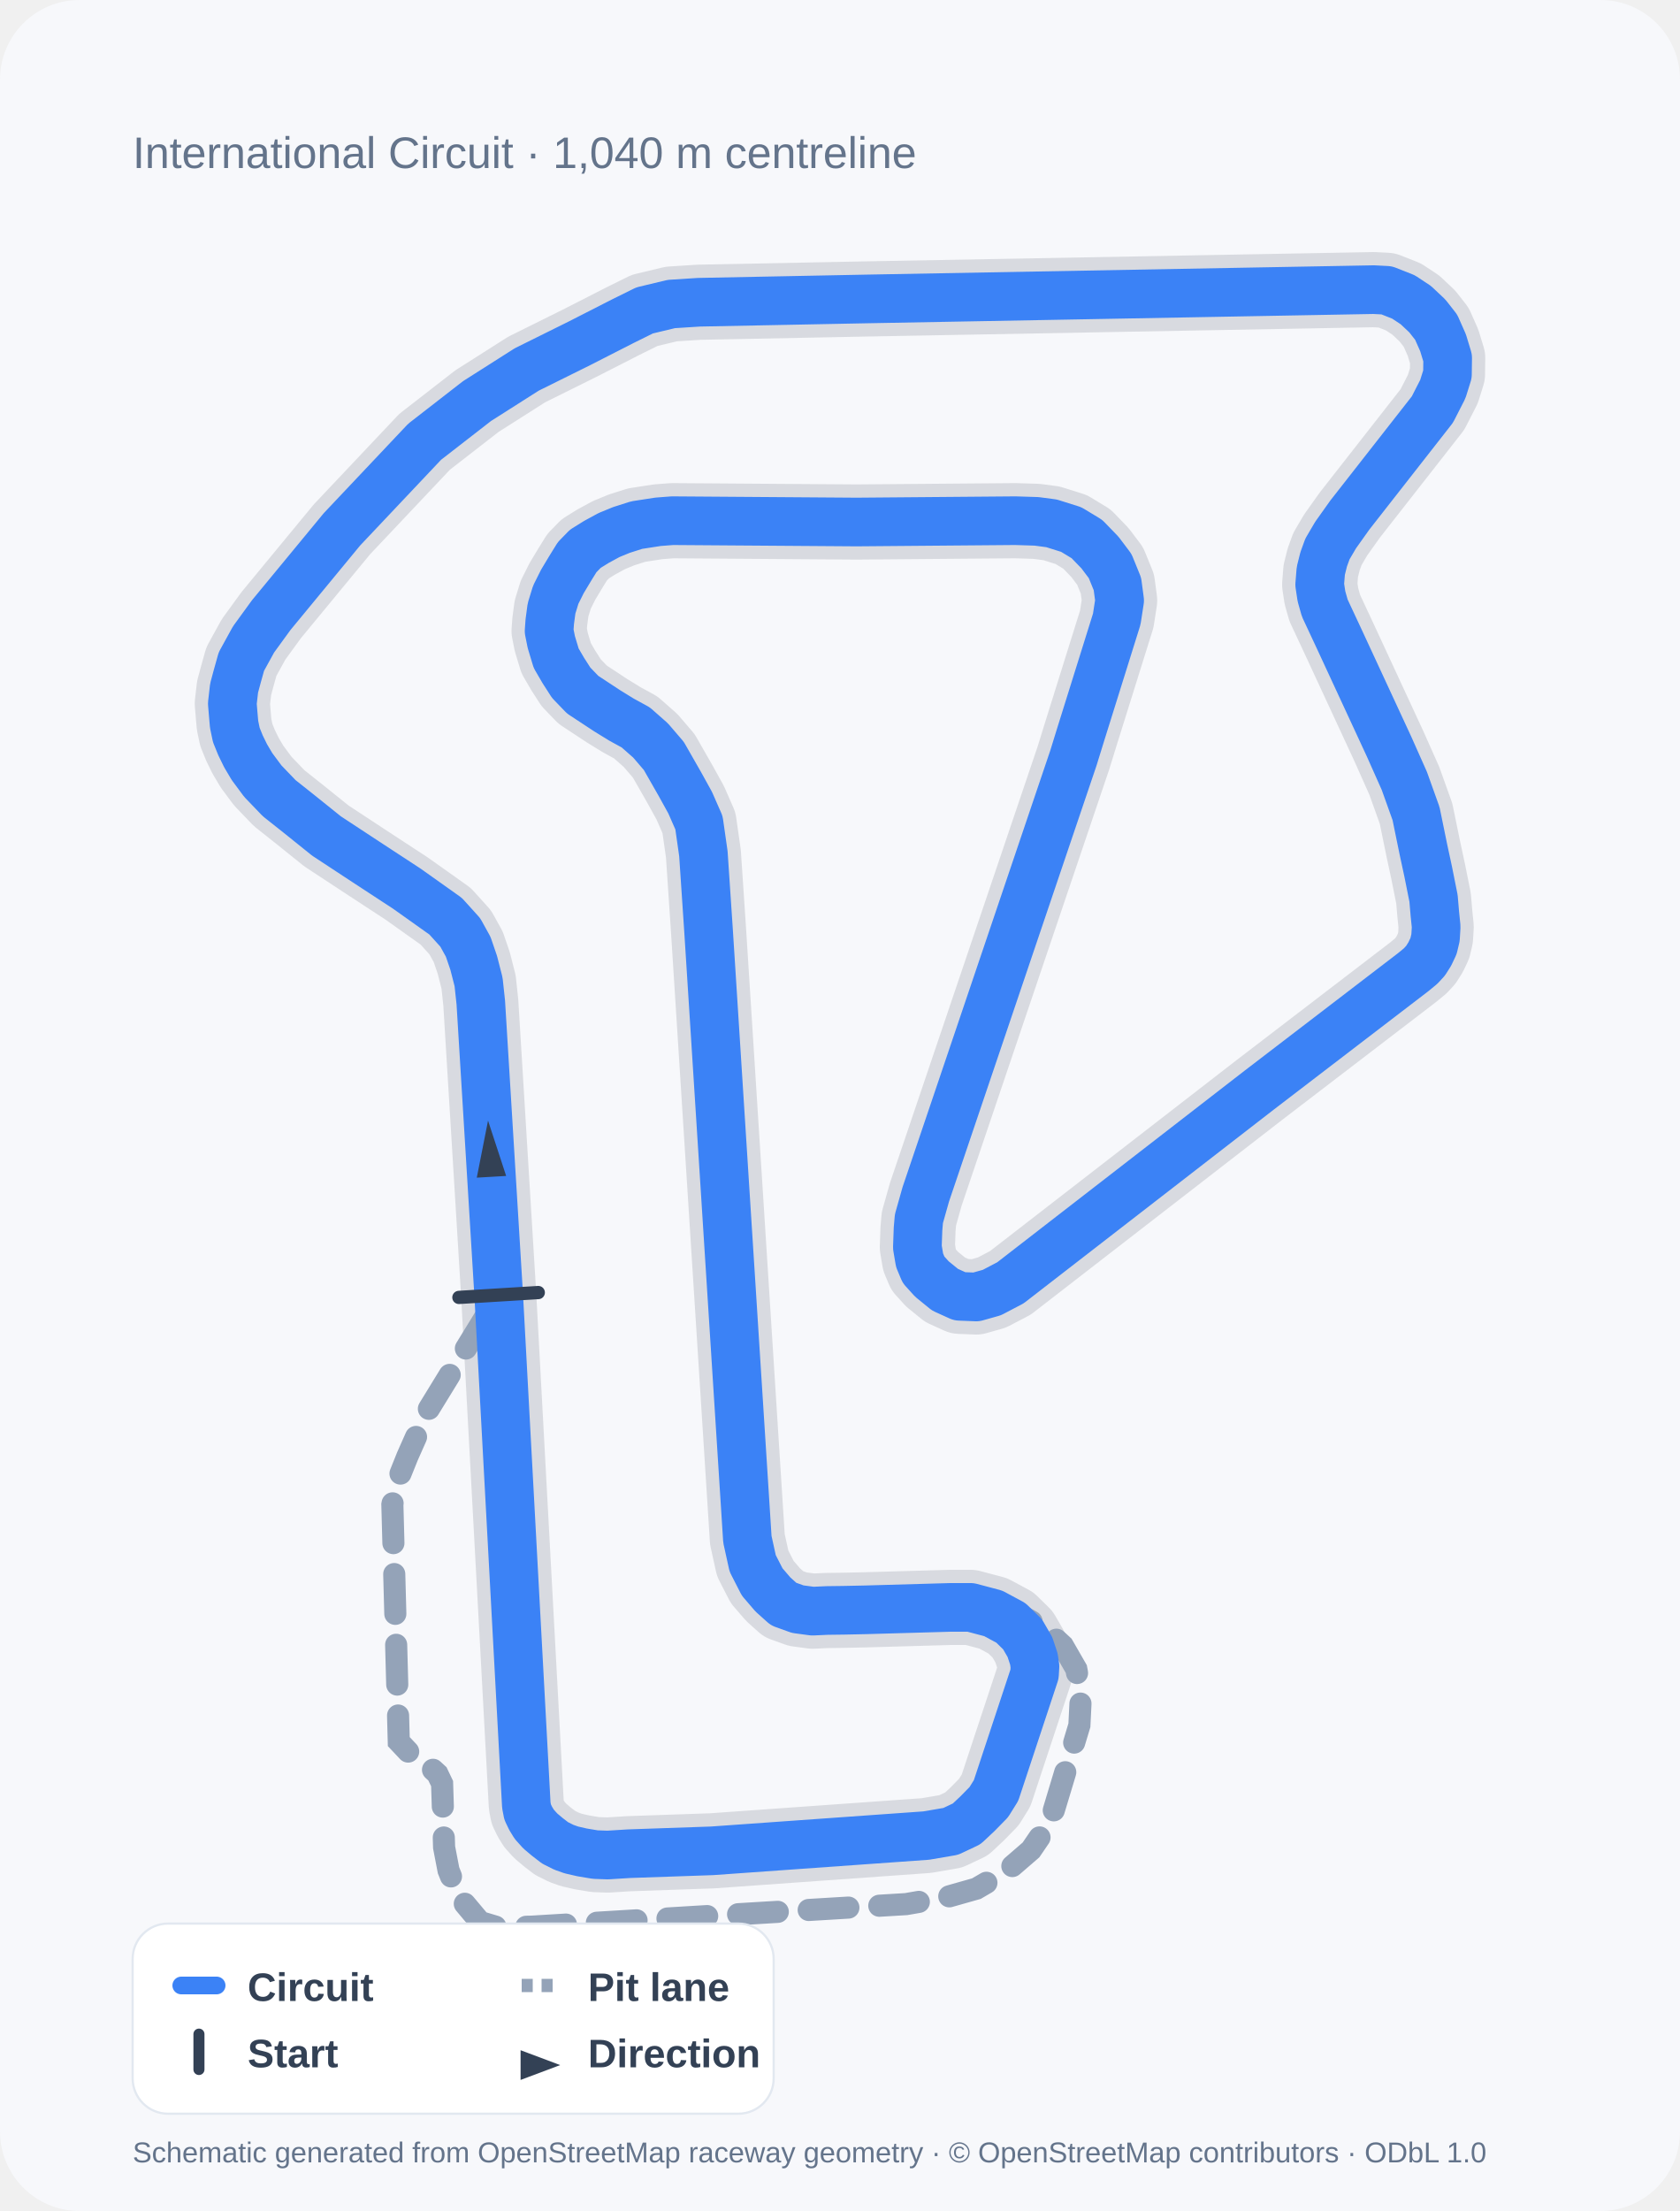
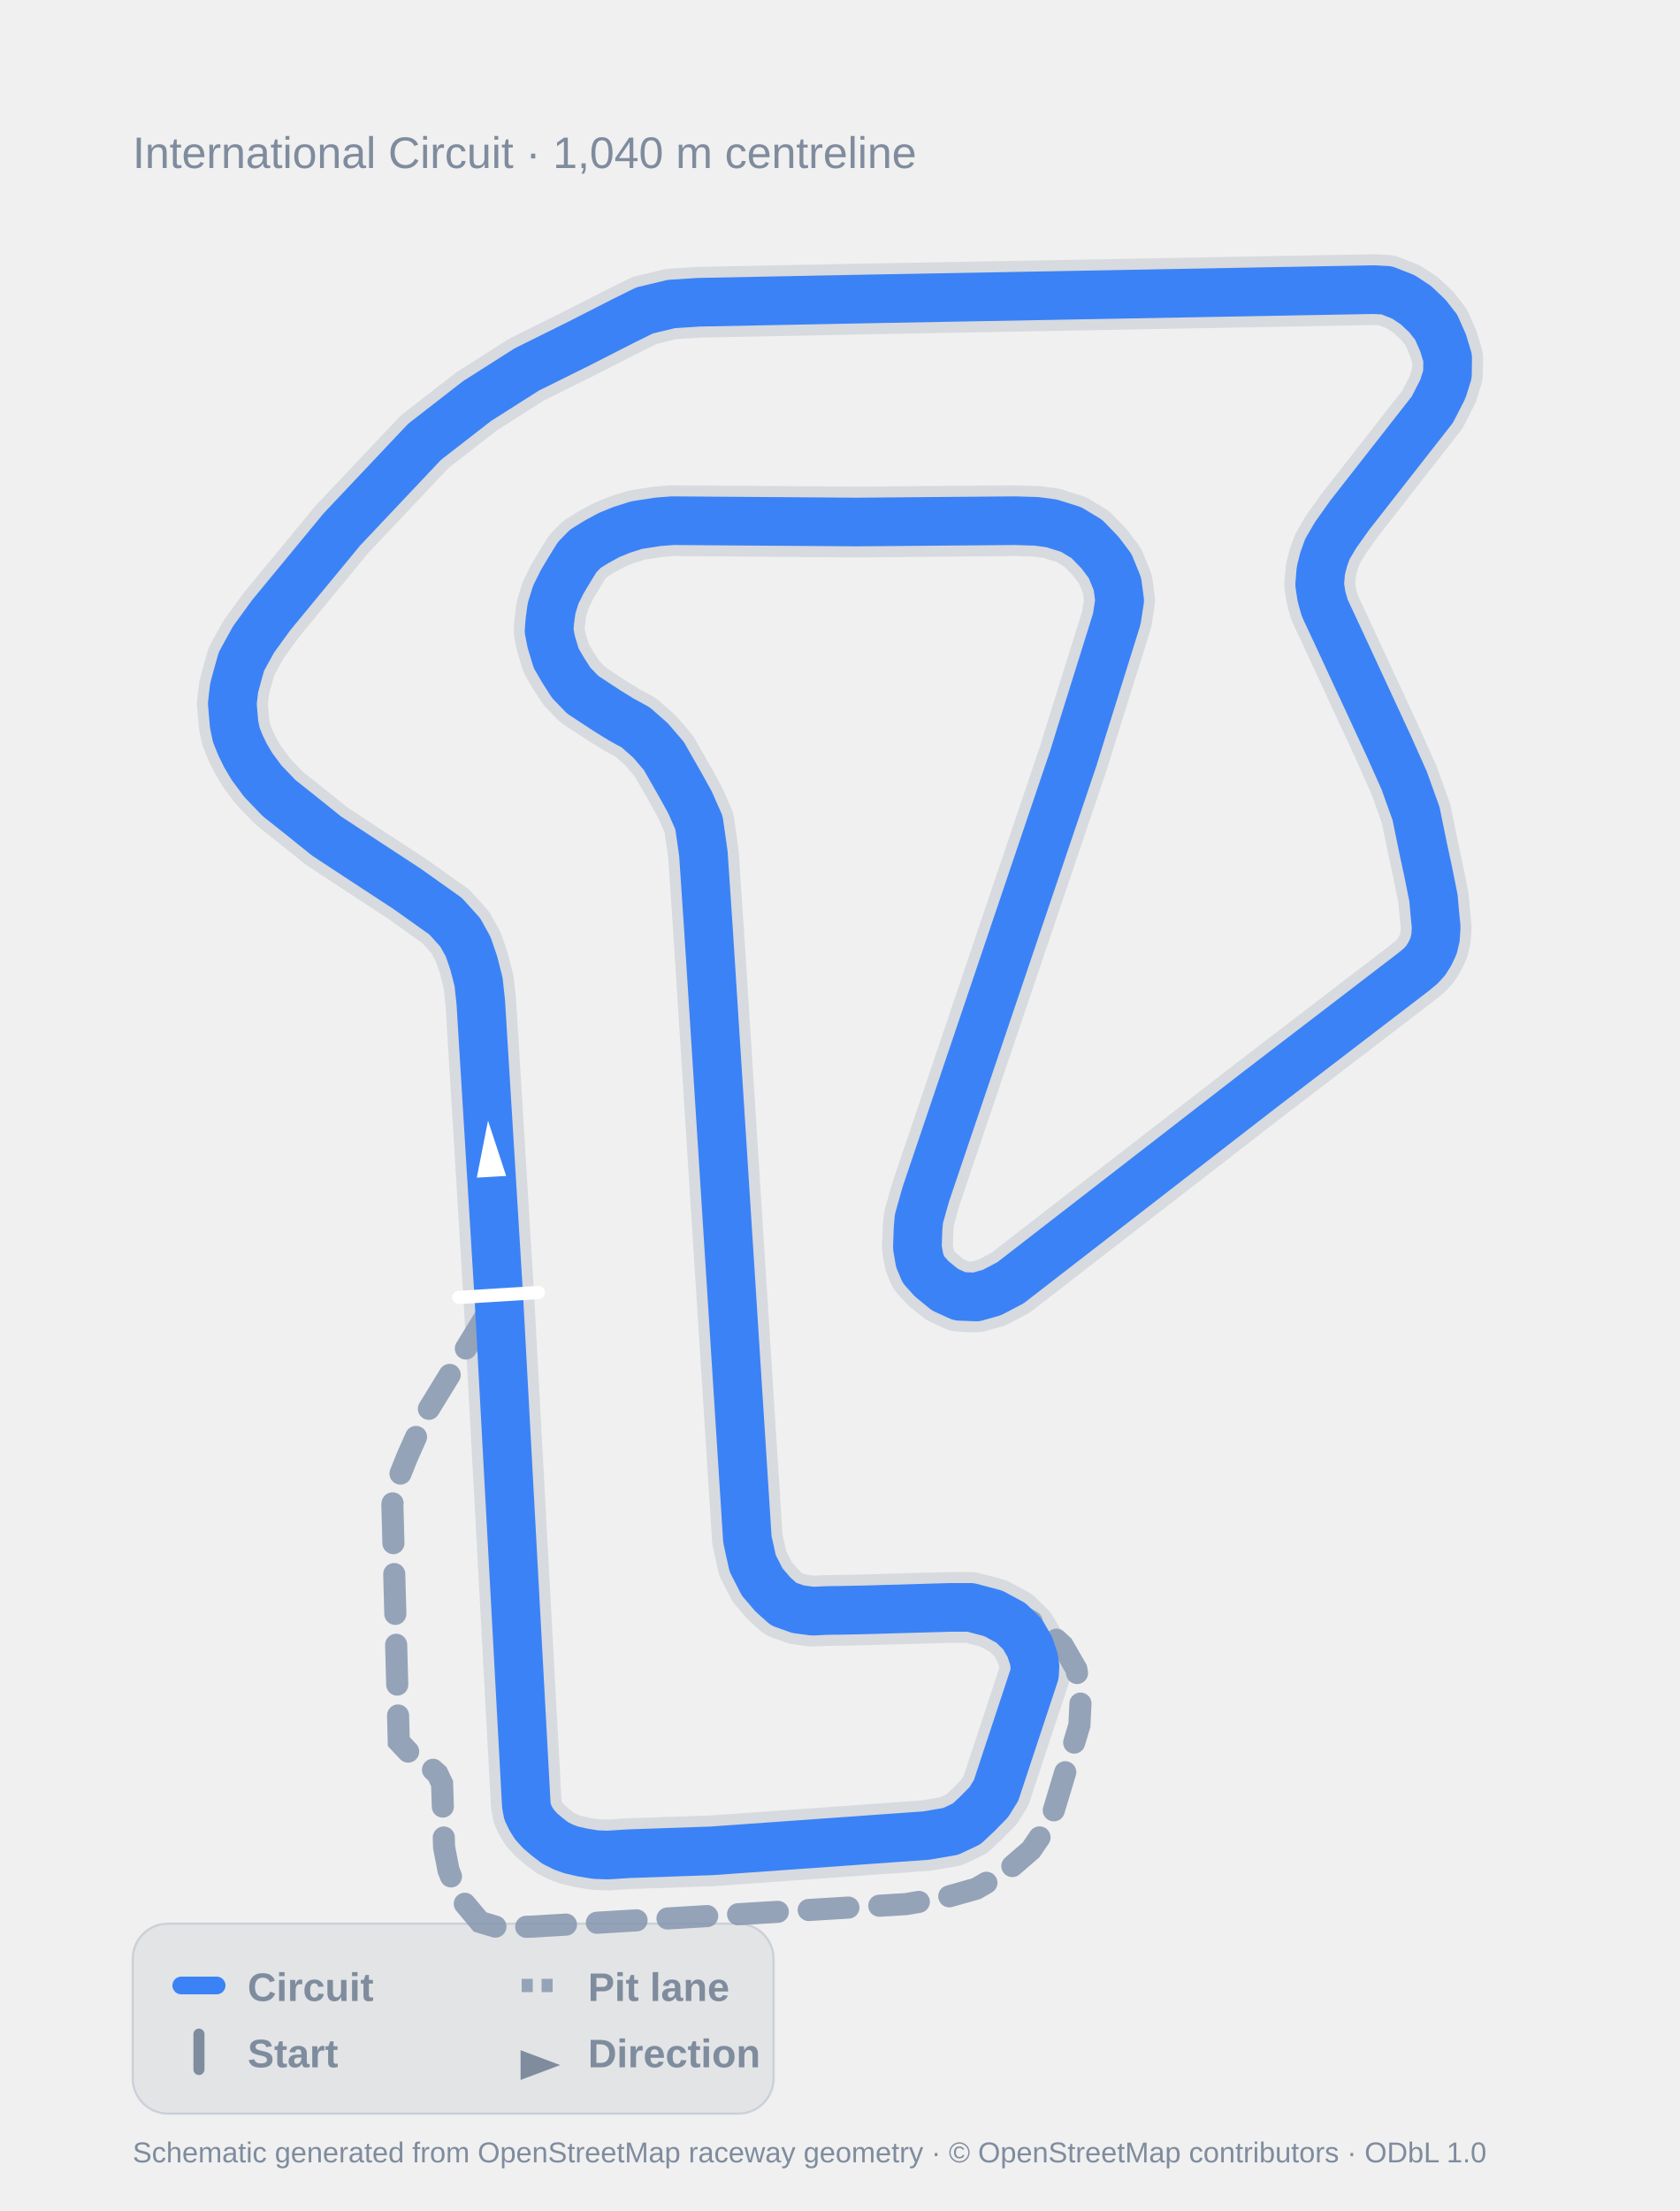
<svg xmlns="http://www.w3.org/2000/svg" viewBox="0 0 760 1000" role="img" aria-labelledby="title desc">
  <style>
-     /* An SVG shown through &lt;img&gt; is its own document and cannot see the app's light/dark
-        toggle, so it follows the device colour scheme instead. Only surfaces and text swap;
-        the track colour reads on either background. */
-     .map-bg { fill: #f7f8fb; }
-     .map-caption { fill: #64748b; }
-     .map-legend-surface { fill: #ffffff; stroke: #e2e8f0; }
-     .map-legend-label { fill: #334155; }
-     .map-shadow { stroke: #172033; }
-     .map-mark { fill: #334155; stroke: #334155; }
-     @media (prefers-color-scheme: dark) {
-       .map-bg { fill: #131c29; }
-       .map-caption { fill: #93a4bb; }
-       .map-legend-surface { fill: #1c2735; stroke: #30405a; }
-       .map-legend-label { fill: #ccd8e6; }
-       .map-shadow { stroke: #05080d; }
-       .map-mark { fill: #ccd8e6; stroke: #ccd8e6; }
-     }
+     /* An SVG shown through &lt;img&gt; is its own document: it cannot see the app's light/dark
+        toggle, and following prefers-color-scheme instead put a dark map inside a light app
+        whenever the two disagreed. So the artwork carries no background and no theme of its own.
+        The app's map viewport supplies the surface, already themed, and every colour below is a
+        mid-tone chosen to read on both of its backgrounds (#f5f7fb light, #1d2a3a dark). */
+     .map-caption { fill: #7f8c9e; }
+     .map-legend-surface { fill: #8896aa; fill-opacity: 0.14; stroke: #8896aa; stroke-opacity: 0.3; }
+     .map-legend-label { fill: #7f8c9e; }
+     .map-outline { stroke: #7f8c9e; }
+     /* The start line and the direction arrow sit on the track itself, so they take their contrast
+        from it rather than from the page, and white works the same in either theme. Their legend
+        swatches sit on the panel instead and stay in the label colour. */
+     .map-mark { fill: #ffffff; stroke: #ffffff; }
+     .map-legend-mark { fill: #7f8c9e; stroke: #7f8c9e; }
  </style>
-   <rect class="map-bg" x="0" y="0" width="760" height="1000" rx="36" />
  <text class="map-caption" x="60" y="76" font-family="Arial, Helvetica, sans-serif" font-size="20">International Circuit · 1,040 m centreline</text>
-   <g class="map-shadow" fill="none" stroke-width="34" stroke-linecap="round" stroke-linejoin="round" opacity="0.14">
+   <g class="map-outline" fill="none" stroke-width="32" stroke-linecap="round" stroke-linejoin="round" opacity="0.22">
    <path d="M 225.6,585.7 L 217.5,453.4 L 216.5,444.1 L 214.3,435.5 L 211.8,428.2 L 208.2,421.7 L 201.6,414.4 L 184,401.9 L 165.5,389.8 L 147.7,378.1 L 135,367.9 L 126.3,361 L 118.9,353.3 L 114,346.7 L 111.1,341.8 L 108.8,337.1 L 106.9,332.4 L 105.9,327.6 L 105.5,323 L 105.1,318.2 L 105.9,311.2 L 107.3,306 L 109.2,299.2 L 114.7,289.2 L 122.7,278.2 L 154.7,239.4 L 192.1,199.8 L 215.8,181.4 L 238.3,167.1 L 262.1,155.3 L 281.7,145.3 L 291.6,140.4 L 303.7,137.5 L 316.2,136.7 L 392.5,135.2 L 621.4,131 L 627.3,131.3 L 634.9,134.3 L 640.5,138 L 645.7,142.9 L 649.7,148 L 652.8,155 L 654.9,161.9 L 654.8,169.3 L 652.7,176 L 648,185.2 L 610.6,233 L 607.9,236.8 L 604.2,242 L 600.5,248.3 L 598.8,253 L 597.5,258.2 L 597,264.4 L 597.8,269.7 L 599.3,275 L 605.7,288.7 L 628.4,337.7 L 635.3,353.2 L 640.6,368 L 643.9,384.1 L 646.1,394.3 L 648.5,406.3 L 649.1,413.3 L 649.7,419.2 L 649.4,424.1 L 648.5,427.9 L 646.8,431.5 L 644.9,434.5 L 642.7,436.9 L 639.3,439.7 L 569.7,493 L 457.1,580.2 L 448.7,584.6 L 441.6,586.6 L 434.1,586.3 L 427.5,583.3 L 421.6,578.5 L 417.8,574.3 L 416,570 L 415,564.1 L 415.3,555.8 L 415.7,551.2 L 418.8,540.2 L 485.6,342.8 L 489,331.8 L 505.2,280 L 506.5,271.6 L 505.5,264.1 L 502.2,256 L 497.6,249.9 L 491.7,243.8 L 484.6,239.5 L 475.7,236.7 L 468.9,235.8 L 459.3,235.5 L 387.5,236.1 L 304.2,235.5 L 297.7,236 L 288,237.5 L 281.1,239.7 L 275.5,242 L 269.8,245.1 L 264.8,248.2 L 261.1,252 L 258,257 L 254.4,263 L 251.4,269 L 249.5,275.2 L 248.7,281.2 L 248.4,285.4 L 249.4,290.4 L 251.6,297.7 L 254.8,303.2 L 258.4,308.8 L 263.6,314.2 L 274.7,321.5 L 281.2,325.5 L 287.6,329 L 294.3,334.9 L 300.3,341.9 L 307.5,354.5 L 312.2,363 L 316.2,372.1 L 318.2,386.1 L 320.5,420.4 L 338.1,696.2 L 340.5,707.1 L 344.8,715.5 L 349.7,721.2 L 354.5,725.5 L 360.9,727.8 L 367.6,728.7 L 374.1,728.4 L 381.7,728.3 L 391.4,728.1 L 430,727 L 439.1,727 L 449.3,729.7 L 457.3,734 L 462.6,739.2 L 465.9,744.9 L 467.7,750.3 L 468.2,753.7 L 468,757.2 L 450.6,809.8 L 447.3,815.1 L 442.2,820.3 L 437.3,824.9 L 430.1,828.3 L 419,830.2 L 322.1,837.1 L 284.5,838.4 L 274.9,839 L 269.3,838.8 L 263.3,837.8 L 258.5,836.7 L 255.1,835.5 L 251.1,833.5 L 247.6,830.8 L 244.4,828.1 L 241.7,825.1 L 240.1,822.5 L 238.7,819.6 L 238.1,816.5 L 225.6,585.7" />
  </g>
  <path d="M 449.3,729.7 L 463.1,731.4 L 472.6,736.7 L 480.8,744.3 L 486.9,754.9 L 489,766.1 L 488.3,780.3 L 475.2,823.8 L 466.4,836.7 L 455.4,846.2 L 441.7,854.2 L 428.3,858 L 409.9,861.2 L 240.5,871.4 L 225.2,871.7 L 217.2,869.3 L 207.8,858.1 L 202.9,845.9 L 200.9,835.5 L 200,806.7 L 197.9,802.3 L 192.8,797.6 L 188.8,795.1 L 185.3,792.9 L 180.4,787.7 L 177.5,680.5 L 179.2,671.4 L 184.3,658.7 L 193.4,638.2 L 225.6,585.7" fill="none" stroke="#94a3b8" stroke-width="10" stroke-dasharray="18 14" stroke-linecap="round" />
  <path d="M 225.6,585.7 L 217.5,453.4 L 216.5,444.1 L 214.3,435.5 L 211.8,428.2 L 208.2,421.7 L 201.6,414.4 L 184,401.9 L 165.5,389.8 L 147.7,378.1 L 135,367.9 L 126.3,361 L 118.9,353.3 L 114,346.7 L 111.1,341.8 L 108.8,337.1 L 106.9,332.4 L 105.9,327.6 L 105.5,323 L 105.1,318.2 L 105.9,311.2 L 107.3,306 L 109.2,299.2 L 114.7,289.2 L 122.7,278.2 L 154.7,239.4 L 192.1,199.8 L 215.8,181.4 L 238.3,167.1 L 262.1,155.3 L 281.7,145.3 L 291.6,140.4 L 303.7,137.5 L 316.2,136.7 L 392.5,135.2 L 621.4,131 L 627.3,131.3 L 634.9,134.3 L 640.5,138 L 645.7,142.9 L 649.7,148 L 652.8,155 L 654.9,161.9 L 654.8,169.3 L 652.7,176 L 648,185.2 L 610.6,233 L 607.9,236.8 L 604.2,242 L 600.5,248.3 L 598.8,253 L 597.5,258.2 L 597,264.4 L 597.8,269.7 L 599.3,275 L 605.7,288.7 L 628.4,337.7 L 635.3,353.2 L 640.6,368 L 643.9,384.1 L 646.1,394.3 L 648.5,406.3 L 649.1,413.3 L 649.7,419.2 L 649.4,424.1 L 648.5,427.9 L 646.8,431.5 L 644.9,434.5 L 642.7,436.9 L 639.3,439.7 L 569.7,493 L 457.1,580.2 L 448.7,584.6 L 441.6,586.6 L 434.1,586.3 L 427.5,583.3 L 421.6,578.5 L 417.8,574.3 L 416,570 L 415,564.1 L 415.3,555.8 L 415.7,551.2 L 418.8,540.2 L 485.6,342.8 L 489,331.8 L 505.2,280 L 506.5,271.6 L 505.5,264.1 L 502.2,256 L 497.6,249.9 L 491.7,243.8 L 484.6,239.5 L 475.7,236.7 L 468.9,235.8 L 459.3,235.5 L 387.5,236.1 L 304.2,235.5 L 297.7,236 L 288,237.5 L 281.1,239.7 L 275.5,242 L 269.8,245.1 L 264.8,248.2 L 261.1,252 L 258,257 L 254.4,263 L 251.4,269 L 249.5,275.2 L 248.7,281.2 L 248.4,285.4 L 249.4,290.4 L 251.6,297.7 L 254.8,303.2 L 258.4,308.8 L 263.6,314.2 L 274.7,321.5 L 281.2,325.5 L 287.6,329 L 294.3,334.9 L 300.3,341.9 L 307.5,354.5 L 312.2,363 L 316.2,372.1 L 318.2,386.1 L 320.5,420.4 L 338.1,696.2 L 340.5,707.1 L 344.8,715.5 L 349.7,721.2 L 354.5,725.5 L 360.9,727.8 L 367.6,728.7 L 374.1,728.4 L 381.7,728.3 L 391.4,728.1 L 430,727 L 439.1,727 L 449.3,729.7 L 457.3,734 L 462.6,739.2 L 465.9,744.9 L 467.7,750.3 L 468.2,753.7 L 468,757.2 L 450.6,809.8 L 447.3,815.1 L 442.2,820.3 L 437.3,824.9 L 430.1,828.3 L 419,830.2 L 322.1,837.1 L 284.5,838.4 L 274.9,839 L 269.3,838.8 L 263.3,837.8 L 258.5,836.7 L 255.1,835.5 L 251.1,833.5 L 247.6,830.8 L 244.4,828.1 L 241.7,825.1 L 240.1,822.5 L 238.7,819.6 L 238.1,816.5 L 225.6,585.7" fill="none" stroke="#3b82f6" stroke-width="22" stroke-linecap="round" stroke-linejoin="round" />
  <line class="map-mark" x1="243.5" y1="584.6" x2="207.6" y2="586.8" stroke-width="6" stroke-linecap="round" />
  <polygon class="map-mark" points="220.9,508.8 228.3,531.4 216.3,532.1" stroke-width="1" />
  <g font-family="Arial, Helvetica, sans-serif" font-size="18" font-weight="700">
    <g transform="translate(60 870)">
      <rect class="map-legend-surface" width="290" height="86" rx="16" />
      <line x1="22" y1="28" x2="38" y2="28" stroke="#3b82f6" stroke-width="8" stroke-linecap="round" />
      <text class="map-legend-label" x="52" y="35">Circuit</text>
      <line x1="176" y1="28" x2="192" y2="28" stroke="#94a3b8" stroke-width="6" stroke-dasharray="5 4" />
      <text class="map-legend-label" x="206" y="35">Pit lane</text>
-       <line class="map-mark" x1="30" y1="50" x2="30" y2="66" stroke-width="5" stroke-linecap="round" />
+       <line class="map-legend-mark" x1="30" y1="50" x2="30" y2="66" stroke-width="5" stroke-linecap="round" />
      <text class="map-legend-label" x="52" y="65">Start</text>
-       <polygon class="map-mark" points="176,58 192,64 176,70" />
+       <polygon class="map-legend-mark" points="176,58 192,64 176,70" />
      <text class="map-legend-label" x="206" y="65">Direction</text>
    </g>
  </g>
  <text class="map-caption" x="60" y="978" font-family="Arial, Helvetica, sans-serif" font-size="13">Schematic generated from OpenStreetMap raceway geometry · © OpenStreetMap contributors · ODbL 1.0</text>
</svg>
